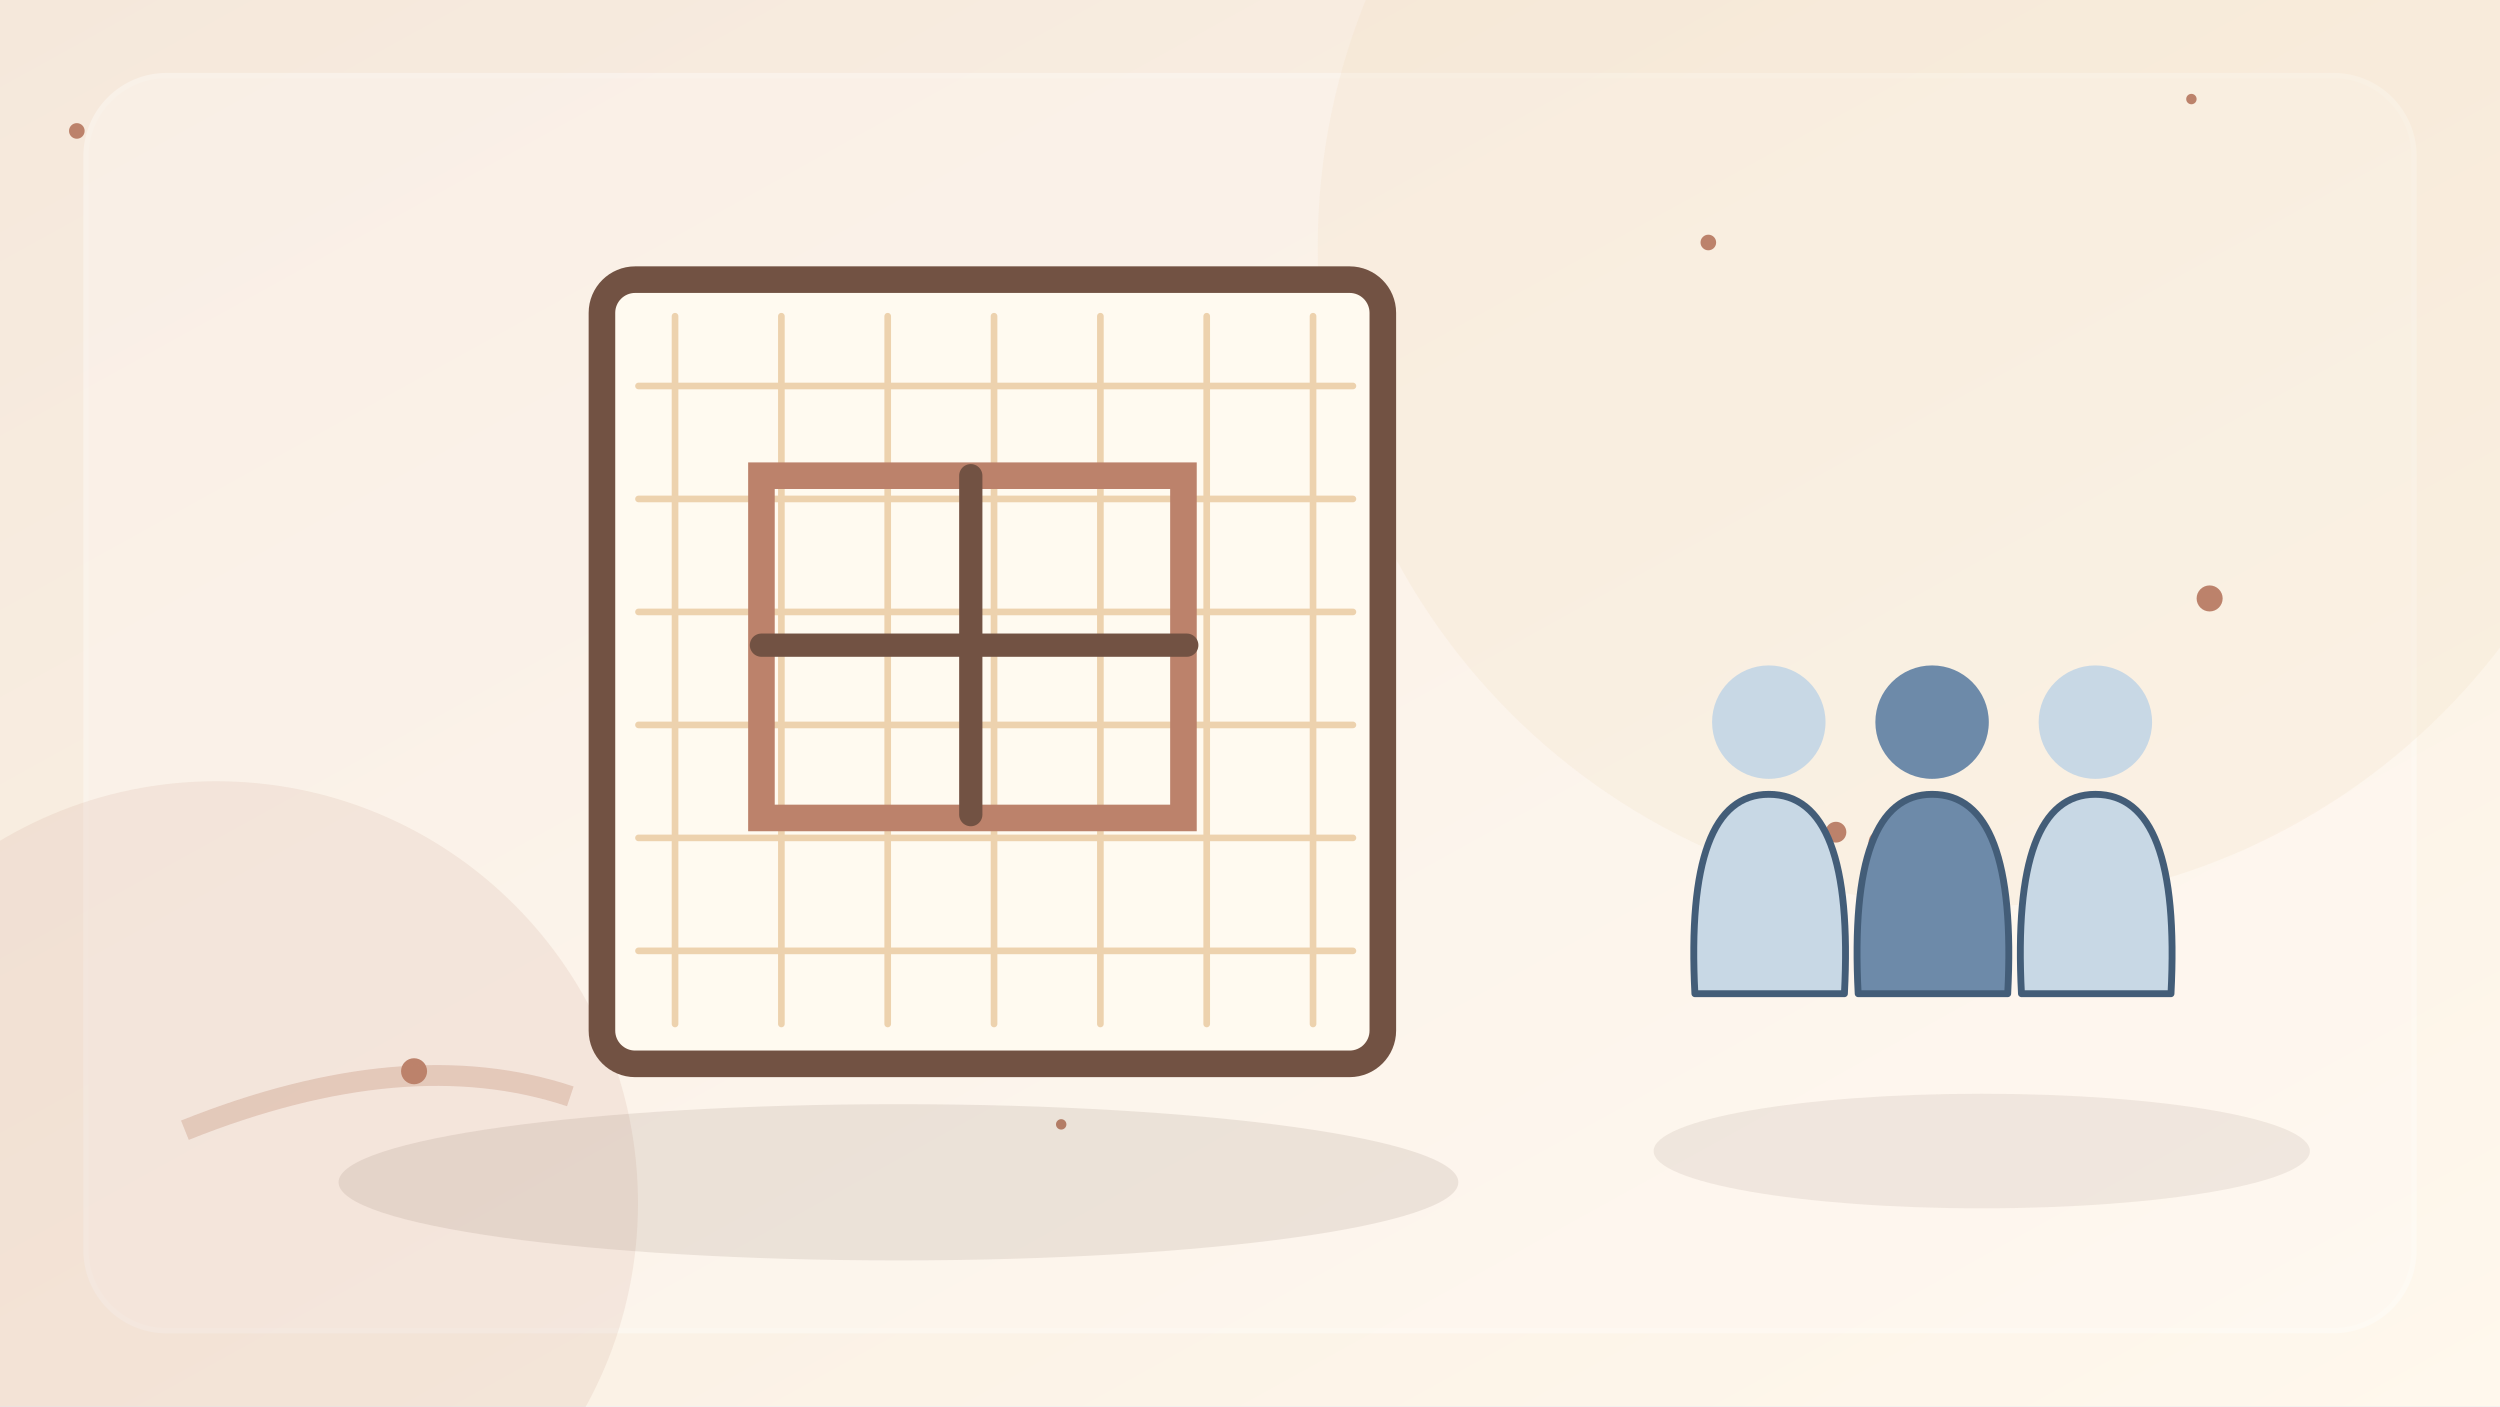
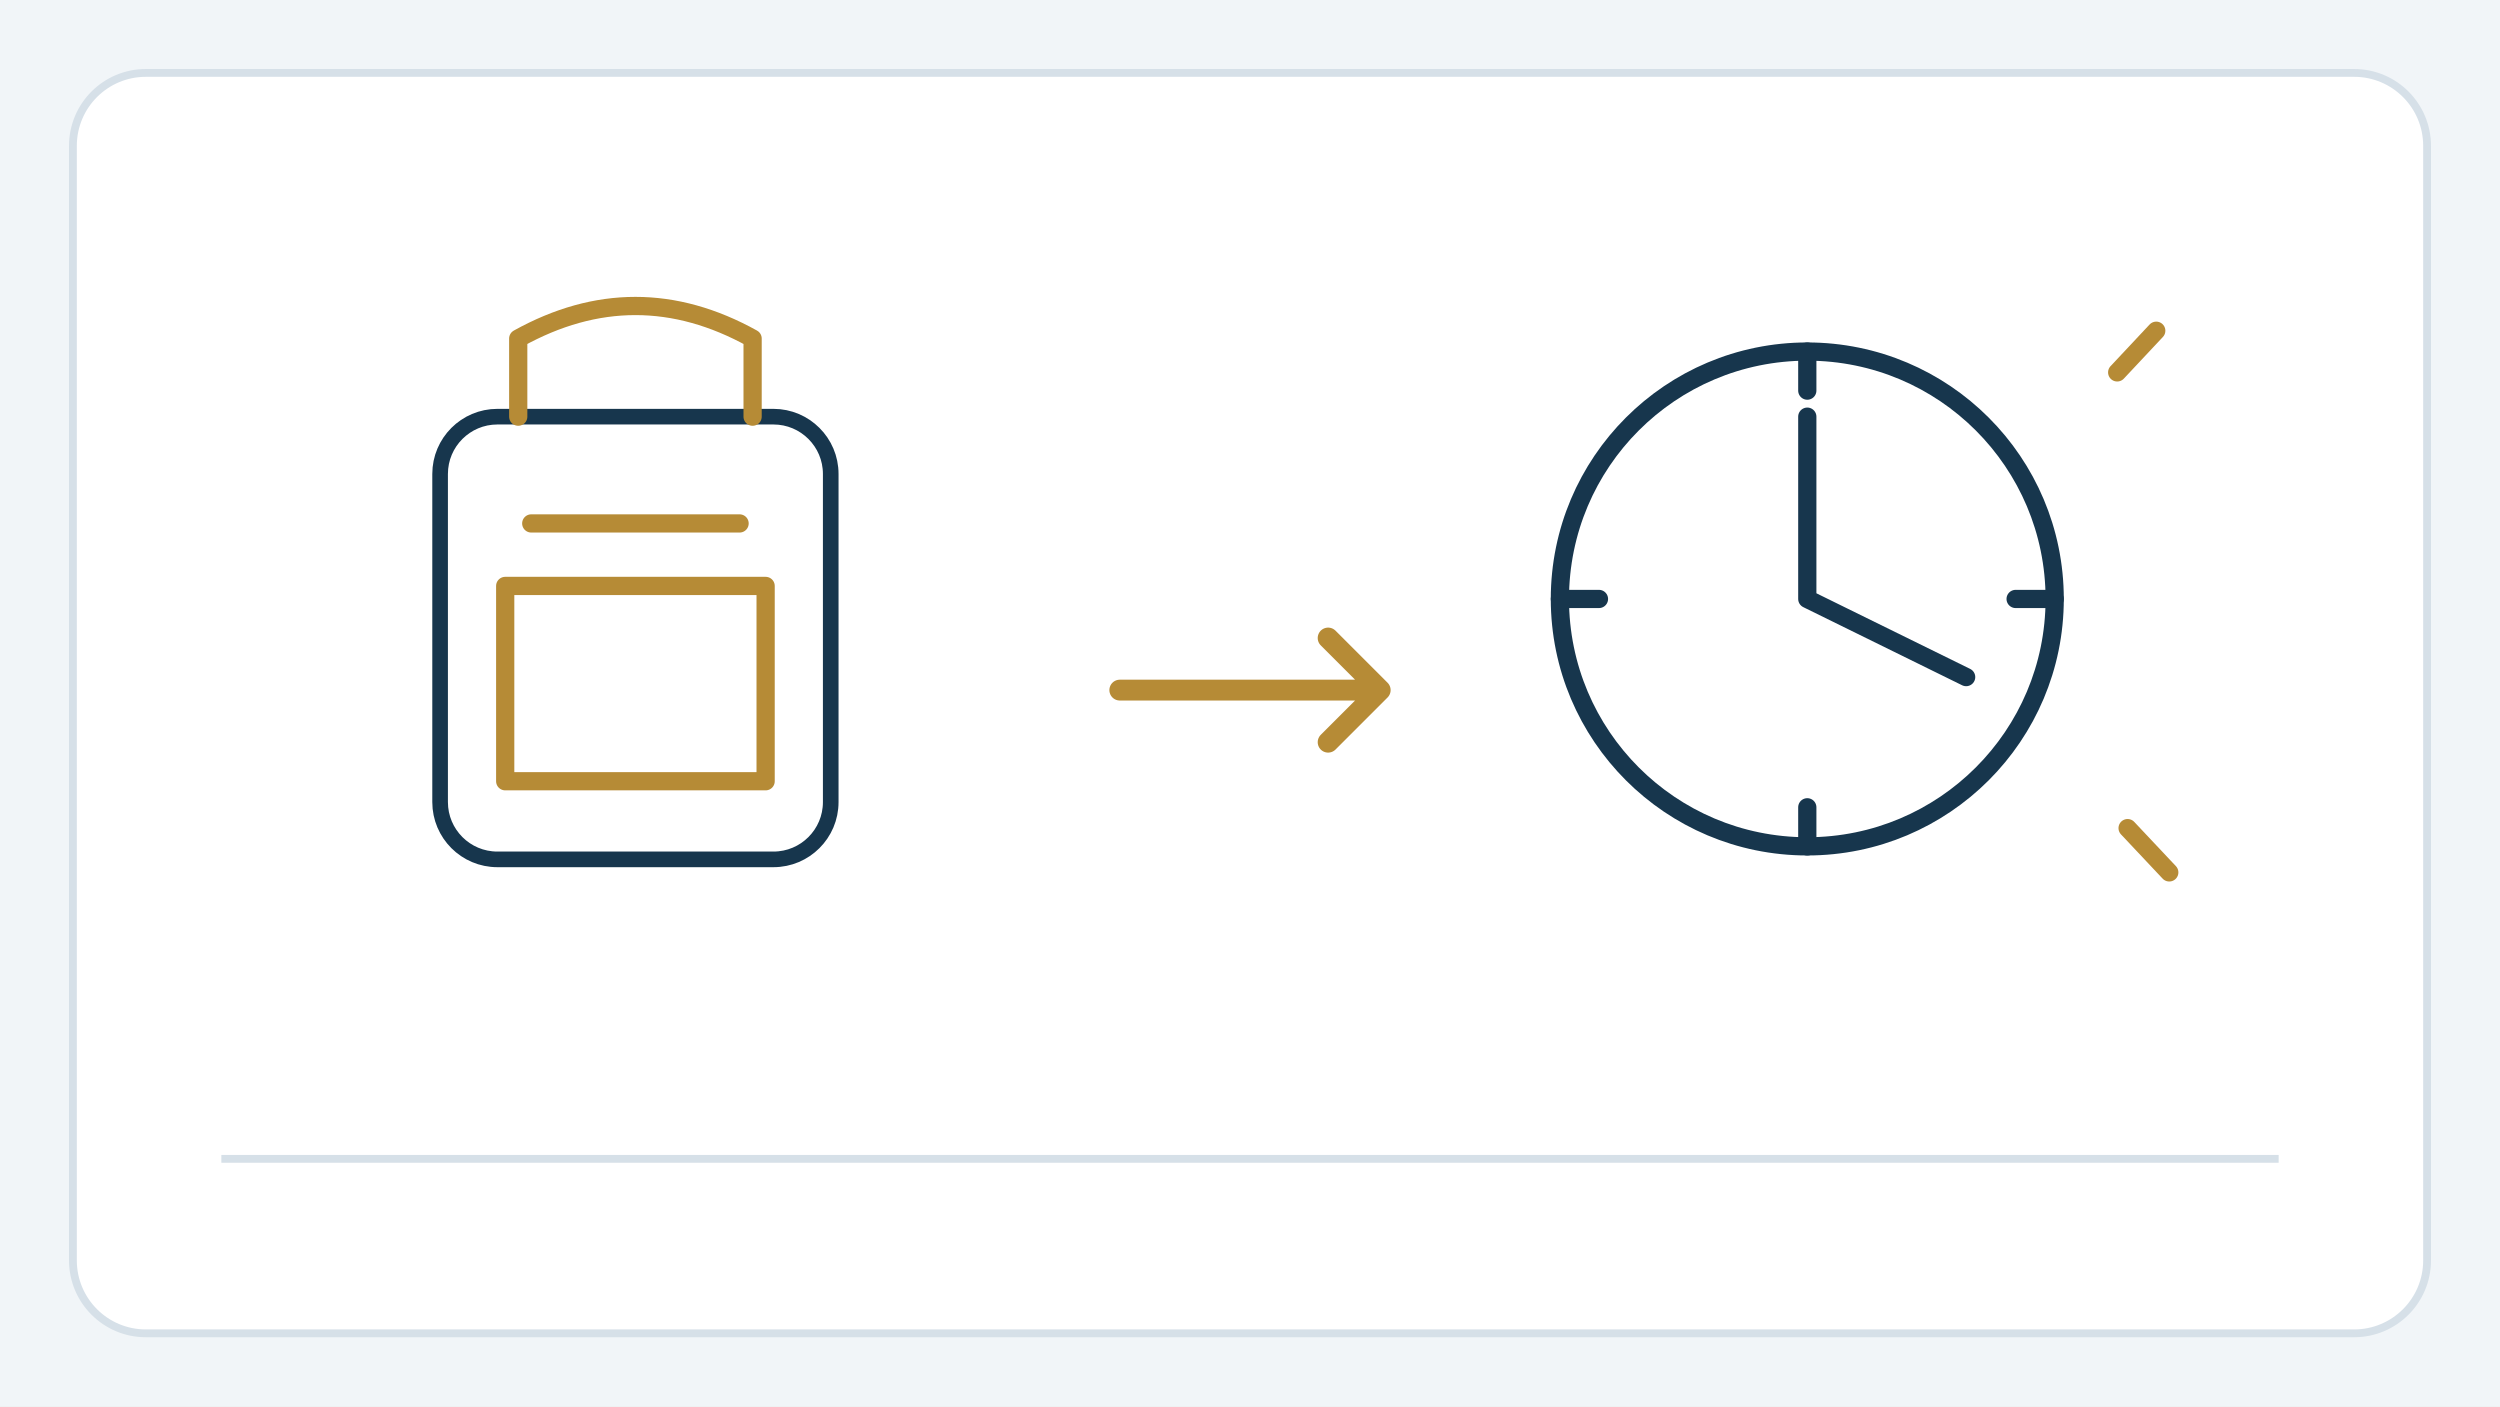
- <svg xmlns="http://www.w3.org/2000/svg" width="960" height="540" viewBox="0 0 960 540" role="img" aria-label="Autorska ilustracja: Rozmowa o rzeczach dziecka po rozstaniu">
-   <defs>
-     <linearGradient id="background" x1="0" y1="0" x2="1" y2="1">
-       <stop offset="0" stop-color="#f5e8db" />
-       <stop offset="1" stop-color="#fff8ed" />
-     </linearGradient>
-   </defs>
-   <rect width="960" height="540" fill="url(#background)" />
-   <rect x="33" y="29" width="894" height="482" rx="31" fill="#fffaf7" opacity=".35" stroke="#fff" stroke-width="2" />
-   <circle cx="759" cy="95" r="253" fill="#edd2ae" opacity=".16" />
-   <circle cx="83" cy="462" r="162" fill="#bc826b" opacity=".12" />
-   <circle cx="477.5" cy="113.52" r="2" fill="#bc826b" stroke="none" stroke-width="4" />
-   <circle cx="656" cy="93.12" r="3" fill="#bc826b" stroke="none" stroke-width="4" />
-   <circle cx="358.5" cy="299.16" r="3" fill="#bc826b" stroke="none" stroke-width="4" />
-   <circle cx="705" cy="319.56" r="4" fill="#bc826b" stroke="none" stroke-width="4" />
-   <circle cx="407.5" cy="431.76" r="2" fill="#bc826b" stroke="none" stroke-width="4" />
-   <circle cx="722.5" cy="323.64" r="5" fill="#bc826b" stroke="none" stroke-width="4" />
-   <circle cx="379.5" cy="242.04" r="2" fill="#bc826b" stroke="none" stroke-width="4" />
-   <circle cx="351.5" cy="209.4" r="3" fill="#bc826b" stroke="none" stroke-width="4" />
-   <circle cx="841.5" cy="38.04" r="2" fill="#bc826b" stroke="none" stroke-width="4" />
-   <circle cx="29.5" cy="50.28" r="3" fill="#bc826b" stroke="none" stroke-width="4" />
-   <circle cx="264" cy="193.08" r="2" fill="#bc826b" stroke="none" stroke-width="4" />
-   <circle cx="362" cy="264.48" r="2" fill="#bc826b" stroke="none" stroke-width="4" />
-   <circle cx="295.5" cy="193.08" r="5" fill="#bc826b" stroke="none" stroke-width="4" />
-   <circle cx="159" cy="411.36" r="5" fill="#bc826b" stroke="none" stroke-width="4" />
-   <circle cx="848.5" cy="229.8" r="5" fill="#bc826b" stroke="none" stroke-width="4" />
-   <ellipse cx="345" cy="454" rx="215" ry="30" fill="#725243" opacity=".12" />
-   <ellipse cx="761" cy="442" rx="126" ry="22" fill="#725243" opacity=".10" />
-   <g transform="translate(175 64) scale(1.276)">
-     <rect x="44" y="34" width="235" height="236" rx="10" fill="#fffaf0" stroke="#725243" stroke-width="8" />
-     <path d="M55 66L270 66" stroke="#edd2ae" stroke-width="2" stroke-linecap="round" fill="none" />
-     <path d="M55 100L270 100" stroke="#edd2ae" stroke-width="2" stroke-linecap="round" fill="none" />
-     <path d="M55 134L270 134" stroke="#edd2ae" stroke-width="2" stroke-linecap="round" fill="none" />
-     <path d="M55 168L270 168" stroke="#edd2ae" stroke-width="2" stroke-linecap="round" fill="none" />
-     <path d="M55 202L270 202" stroke="#edd2ae" stroke-width="2" stroke-linecap="round" fill="none" />
-     <path d="M55 236L270 236" stroke="#edd2ae" stroke-width="2" stroke-linecap="round" fill="none" />
-     <path d="M66 45L66 258" stroke="#edd2ae" stroke-width="2" stroke-linecap="round" fill="none" />
-     <path d="M98 45L98 258" stroke="#edd2ae" stroke-width="2" stroke-linecap="round" fill="none" />
-     <path d="M130 45L130 258" stroke="#edd2ae" stroke-width="2" stroke-linecap="round" fill="none" />
-     <path d="M162 45L162 258" stroke="#edd2ae" stroke-width="2" stroke-linecap="round" fill="none" />
-     <path d="M194 45L194 258" stroke="#edd2ae" stroke-width="2" stroke-linecap="round" fill="none" />
-     <path d="M226 45L226 258" stroke="#edd2ae" stroke-width="2" stroke-linecap="round" fill="none" />
-     <path d="M258 45L258 258" stroke="#edd2ae" stroke-width="2" stroke-linecap="round" fill="none" />
-     <rect x="92" y="93" width="127" height="103" rx="0" fill="none" stroke="#bc826b" stroke-width="8" />
-     <path d="M155 93L155 195" stroke="#725243" stroke-width="7" stroke-linecap="round" fill="none" />
-     <path d="M92 144L220 144" stroke="#725243" stroke-width="7" stroke-linecap="round" fill="none" />
+ <svg xmlns="http://www.w3.org/2000/svg" width="960" height="540" viewBox="0 0 960 540" role="img" aria-label="Rozmowa o rzeczach dziecka po rozstaniu — plecak i czas">
+   <rect width="960" height="540" fill="#f1f5f8" />
+   <rect x="28" y="28" width="904" height="484" rx="28" fill="#fff" stroke="#d6e0e8" stroke-width="3" />
+   <g transform="translate(89 85)">
+     <rect x="80" y="75" width="150" height="170" rx="22" fill="#fff" stroke="#17364d" stroke-width="6" />
+     <path d="M110 75V45Q155 20 200 45V75 M105 140H205V215H105Z M115 116H195" fill="none" stroke="#b68b36" stroke-width="7" stroke-linecap="round" stroke-linejoin="round" />
  </g>
-   <g transform="translate(635 208) scale(0.660)">
-     <circle cx="67" cy="105" r="33" fill="#c8d8e5" stroke="none" stroke-width="4" />
-     <circle cx="162" cy="105" r="33" fill="#6d8aa9" stroke="none" stroke-width="4" />
-     <circle cx="257" cy="105" r="33" fill="#c8d8e5" stroke="none" stroke-width="4" />
-     <path d="M24 263q-6-116 43-116q50 0 44 116Z" fill="#c8d8e5" stroke="#435d78" stroke-width="4" stroke-linejoin="round" stroke-linecap="round" />
-     <path d="M119 263q-6-116 43-116q50 0 44 116Z" fill="#6d8aa9" stroke="#435d78" stroke-width="4" stroke-linejoin="round" stroke-linecap="round" />
-     <path d="M214 263q-6-116 43-116q50 0 44 116Z" fill="#c8d8e5" stroke="#435d78" stroke-width="4" stroke-linejoin="round" stroke-linecap="round" />
+   <g transform="translate(539 85)">
+     <circle cx="155" cy="145" r="95" fill="none" stroke="#17364d" stroke-width="7" />
+     <path d="M155 145V75 M155 145L216 175 M155 50V65 M250 145H235 M155 240V225 M60 145H75" fill="none" stroke="#17364d" stroke-width="7" stroke-linecap="round" stroke-linejoin="round" />
+     <path d="M274 58L289 42 M278 233L294 250" fill="none" stroke="#b68b36" stroke-width="7" stroke-linecap="round" stroke-linejoin="round" />
  </g>
-   <path d="M71 434q85-34 148-13" fill="none" stroke="#bc826b" opacity=".29" stroke-width="8" />
+   <path d="M430 265H530 M510 245L530 265L510 285" fill="none" stroke="#b68b36" stroke-width="8" stroke-linecap="round" stroke-linejoin="round" />
+   <path d="M85 445H875" fill="none" stroke="#d6e0e8" stroke-width="3" />
</svg>
